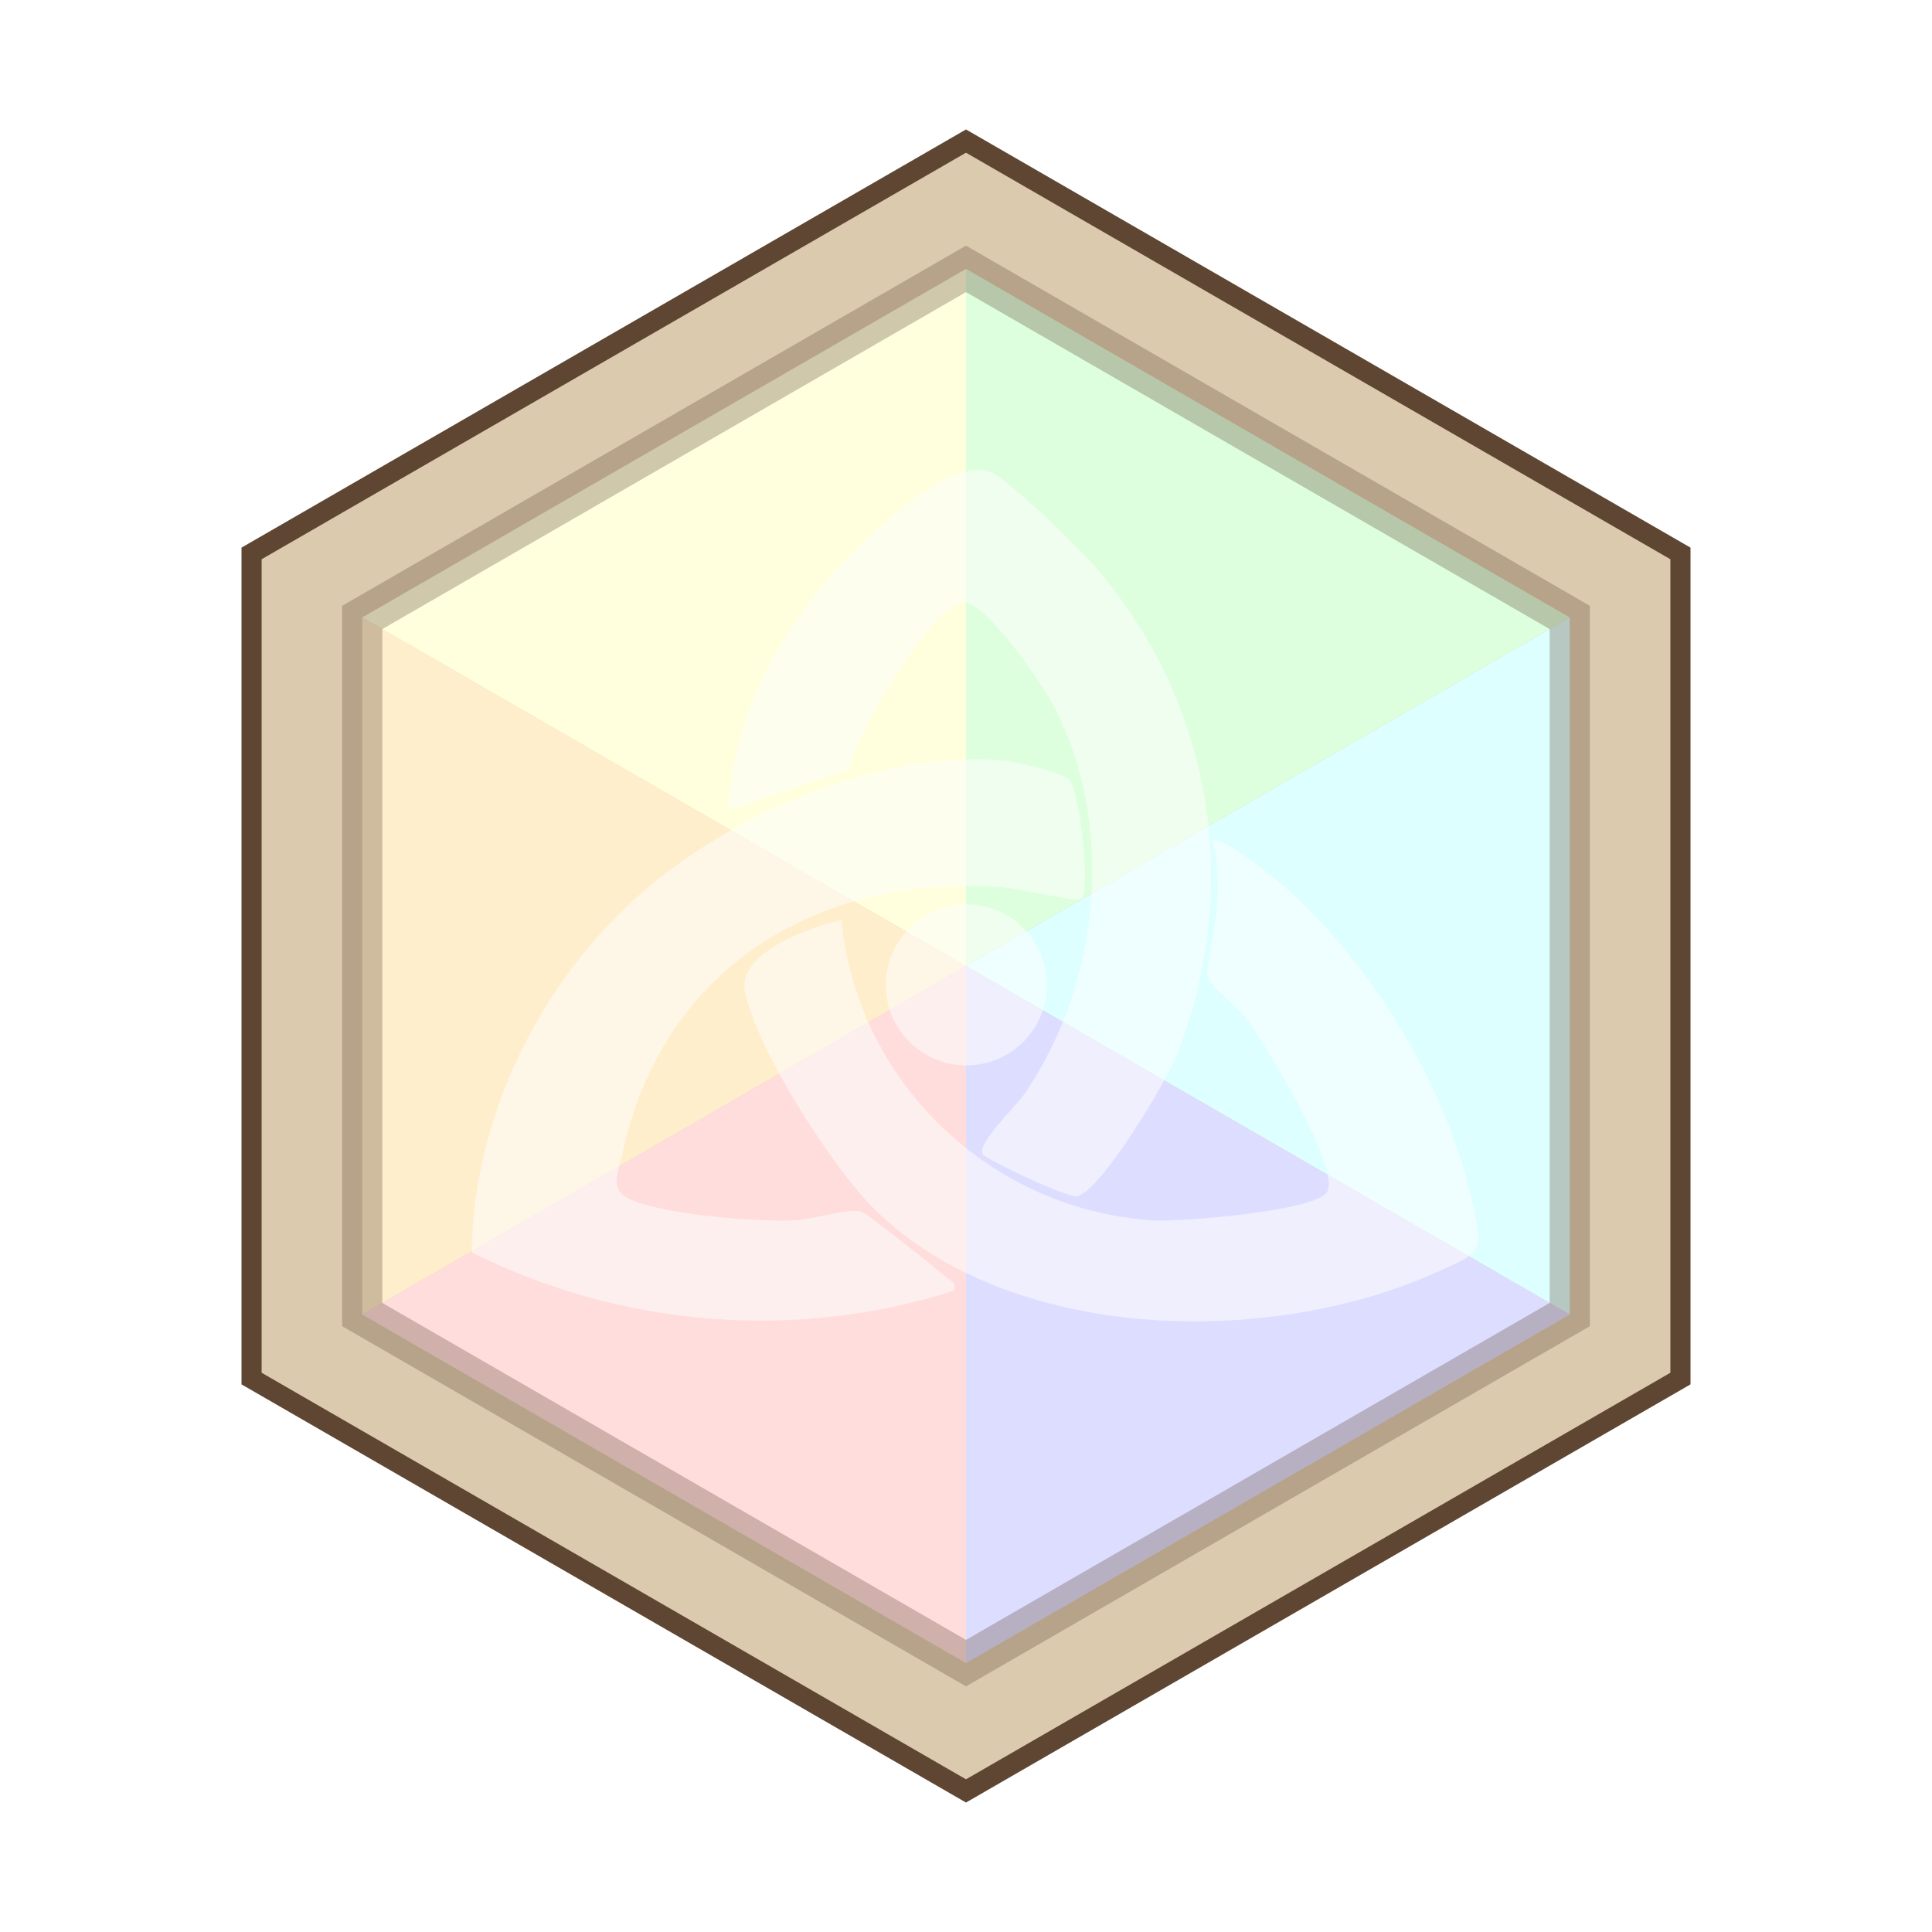
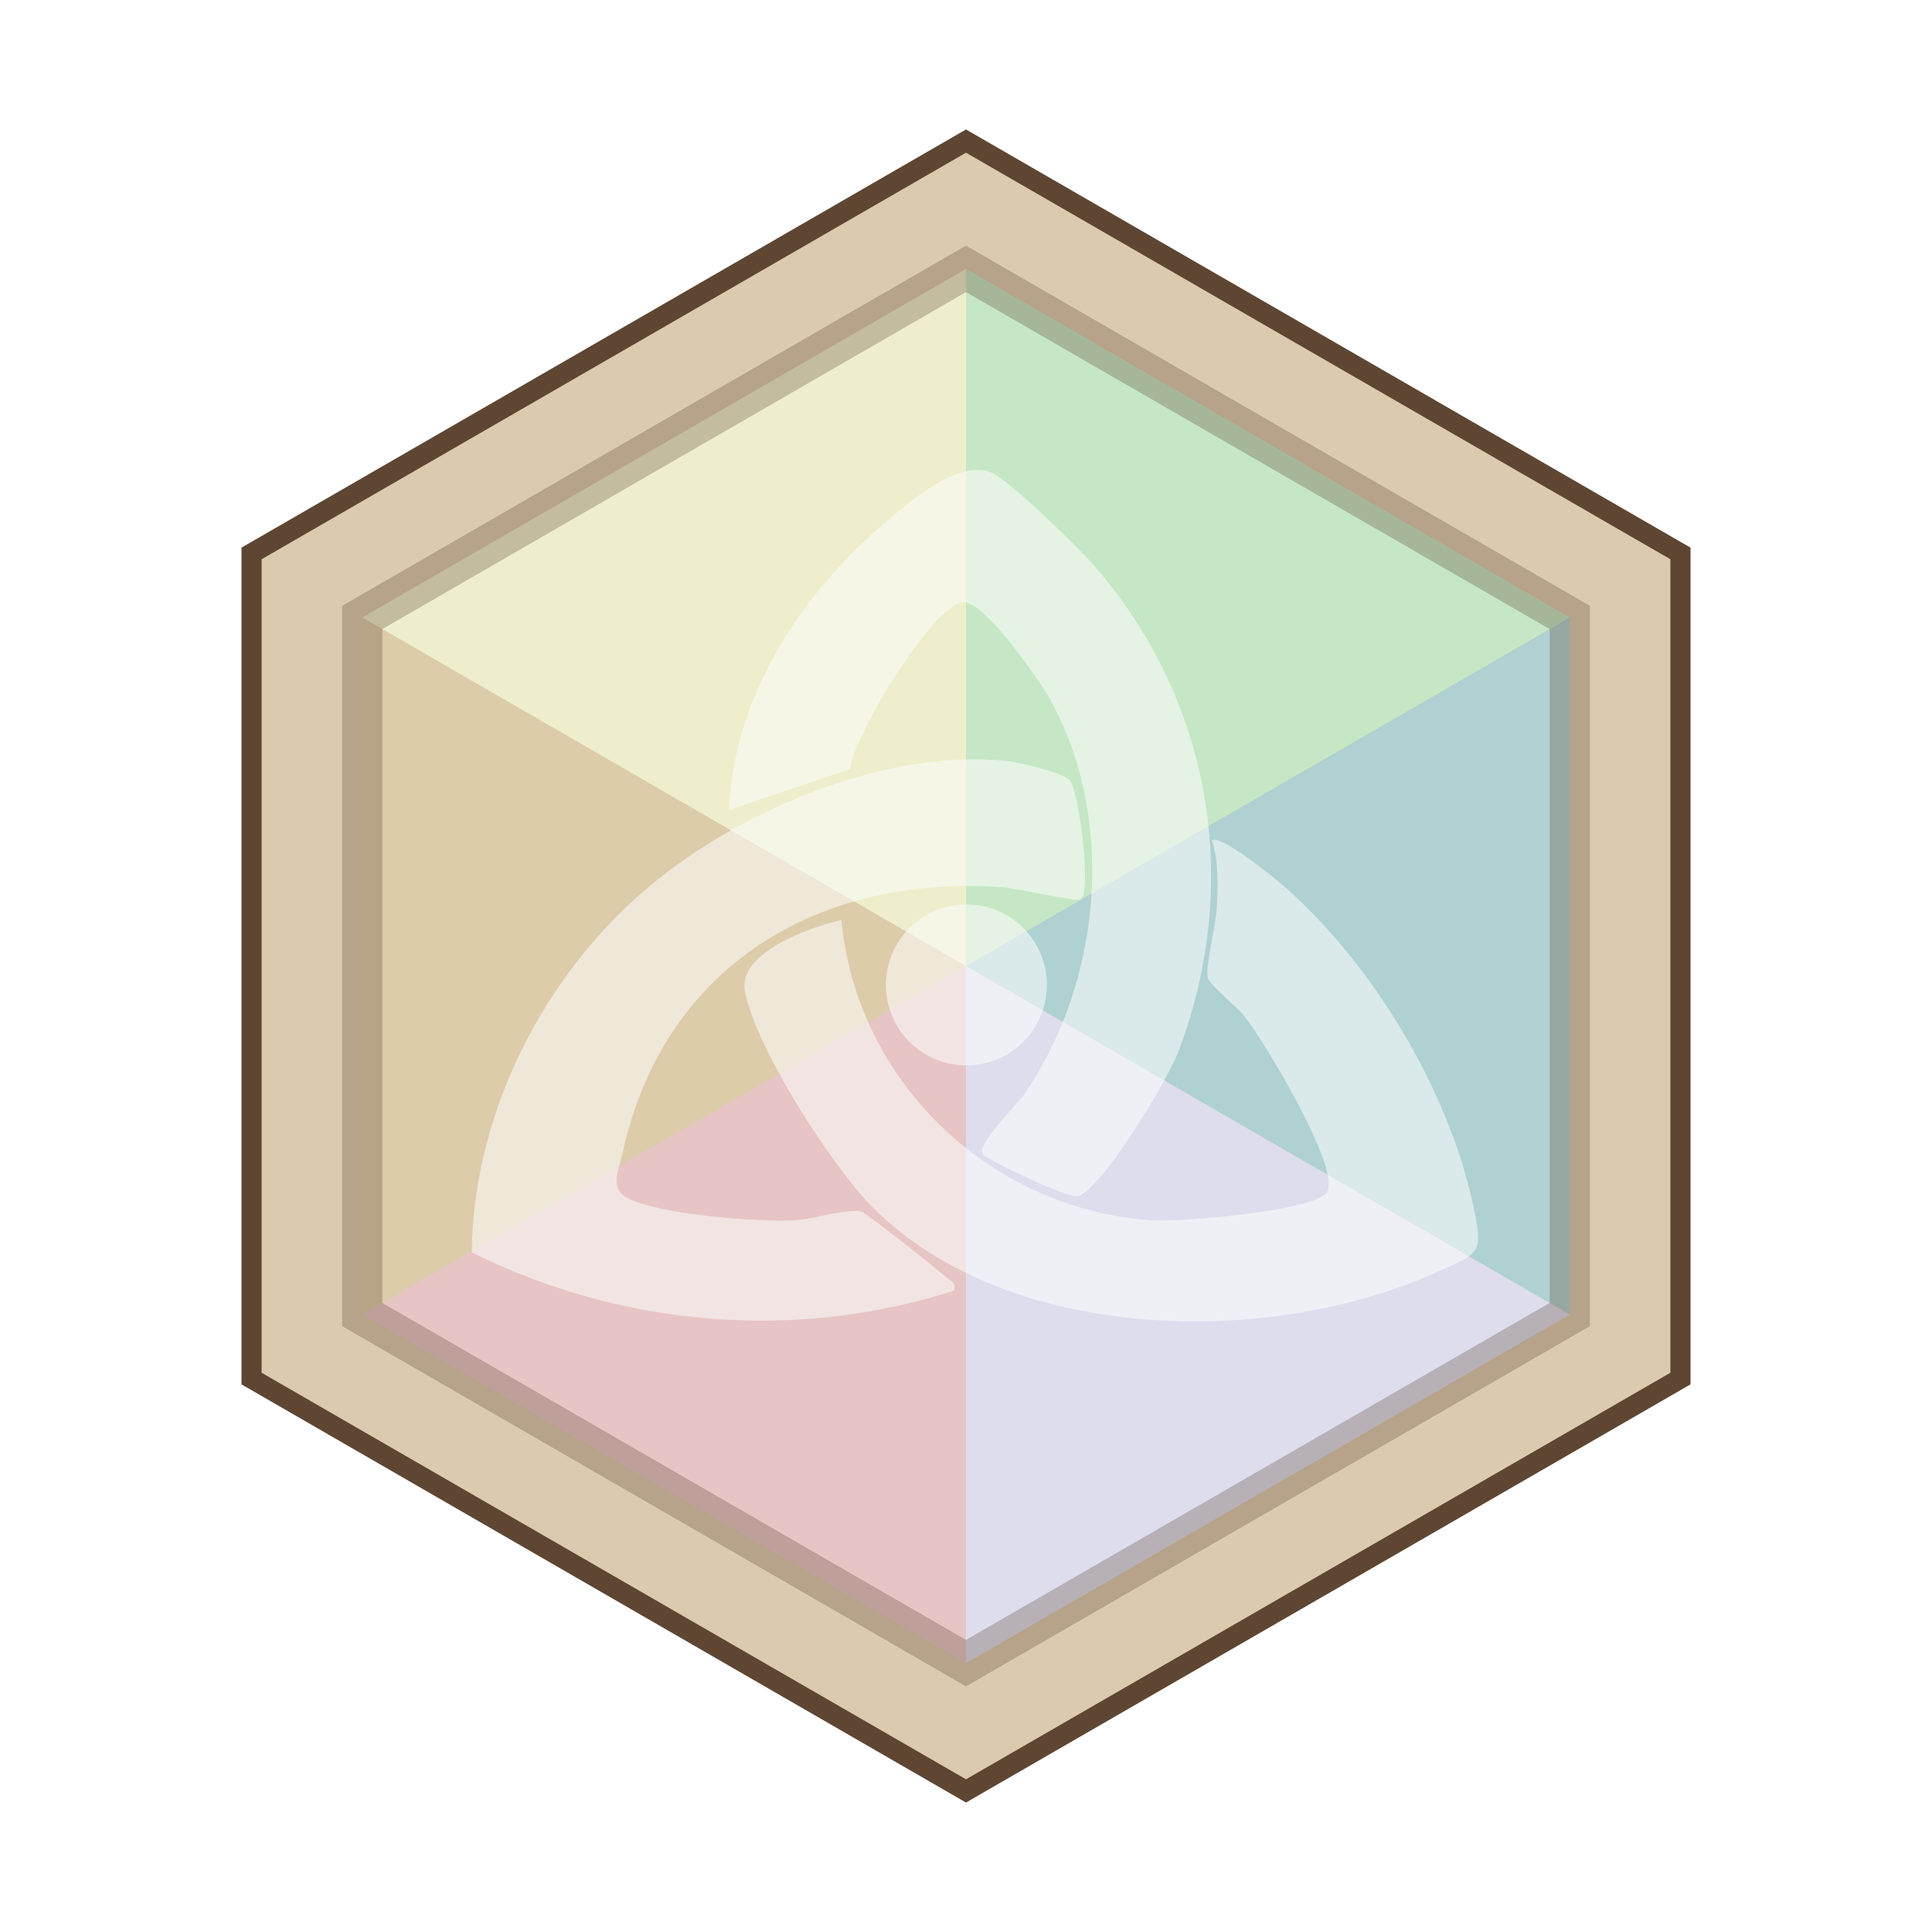
<svg xmlns="http://www.w3.org/2000/svg" viewBox="0 0 96 96">
  <polygon points="48 88.99 12.5 68.5 12.5 27.5 48 7.01 83.5 27.5 83.5 68.5 48 88.99" fill="#dccaae" stroke="#5e4632" stroke-miterlimit="10" />
-   <polygon points="48 48 78 65.32 78 30.68 48 48" fill="#dff" />
-   <polygon points="48 48 18 65.32 18 30.68 48 48" fill="#fec" />
-   <polygon points="18 65.32 48 82.64 48 48 18 65.32" fill="#fdd" />
-   <polygon points="78 30.68 48 48 48 13.36 78 30.68" fill="#dfd" />
-   <polygon points="18 30.68 48 48 48 13.36 18 30.68" fill="#ffd" />
-   <polygon points="78 65.32 48 82.64 48 48 78 65.32" fill="#ddf" />
+   <polygon points="48 48 78 65.32 78 30.68 48 48" fill="#afd1d1" />
+   <polygon points="48 48 18 65.32 18 30.68 48 48" fill="#dca" />
+   <polygon points="18 65.32 48 82.64 48 48 18 65.32" fill="#e7c5c5" />
+   <polygon points="78 30.68 48 48 48 13.36 78 30.68" fill="#c5e7c5" />
+   <polygon points="18 30.68 48 48 48 13.36 18 30.68" fill="#eec" />
+   <polygon points="78 65.32 48 82.64 48 48 78 65.32" fill="#dde" />
  <polygon points="48 82.64 18 65.32 18 30.68 48 13.36 78 30.68 78 65.32 48 82.64" fill="none" opacity=".3" stroke="#5e4632" stroke-miterlimit="10" stroke-width="2" />
  <path d="M23.44,62.22c.09-7.3,3.97-14.56,9.77-18.93,4.44-3.35,11.02-6,16.65-5.5.63.06,2.99.59,3.31,1,.44.56,1.09,5.49.53,5.9-.17.13-3.24-.55-3.85-.6-9.22-.68-16.92,3.97-18.92,13.23-.18.84-.66,1.72.23,2.2,1.56.84,6.62,1.23,8.44,1.11.81-.05,2.57-.61,3.21-.42.26.07,3.76,2.86,4.21,3.26.23.21.5.21.39.66-7.9,2.53-16.56,1.8-23.96-1.9Z" fill="#fefefe" opacity=".55" />
  <circle cx="48.02" cy="48.94" r="4" fill="#fefefe" opacity=".55" />
  <path d="M41.81,45.72c.76,8.07,7.43,14.41,15.49,14.92,1.32.08,8.05-.45,8.64-1.41.71-1.14-3.14-7.52-4.1-8.73-.38-.48-1.72-1.53-1.82-1.92-.14-.53.4-2.65.44-3.43.06-1.07.1-2.4-.24-3.39.42-.32,3.02,1.8,3.5,2.21,4.44,3.84,8.25,10.16,9.48,15.92.52,2.44.36,2.35-1.87,3.35-8.28,3.72-21.13,3.51-27.9-3.18-2.06-2.04-5.92-8.04-6.42-10.84-.34-1.88,3.27-3.17,4.79-3.5Z" fill="#fefefe" opacity=".55" />
  <path d="M48.83,57.34c-.3-.51,1.62-2.34,2.03-2.92,3.86-5.57,4.64-13.66,1.33-19.65-.51-.93-3.36-5.06-4.4-4.85-1.52.3-5.32,6.52-5.56,8.3l-6.01,2.03c.25-5.63,3.52-10.64,7.69-14.22,1.25-1.07,3.7-3.22,5.35-2.55.86.35,4.26,3.66,5.02,4.53,5.91,6.7,7.48,15.88,4.25,24.3-.51,1.33-3.78,6.83-5,7.13-.47.11-4.56-1.84-4.7-2.09Z" fill="#fefefe" opacity=".55" />
</svg>
